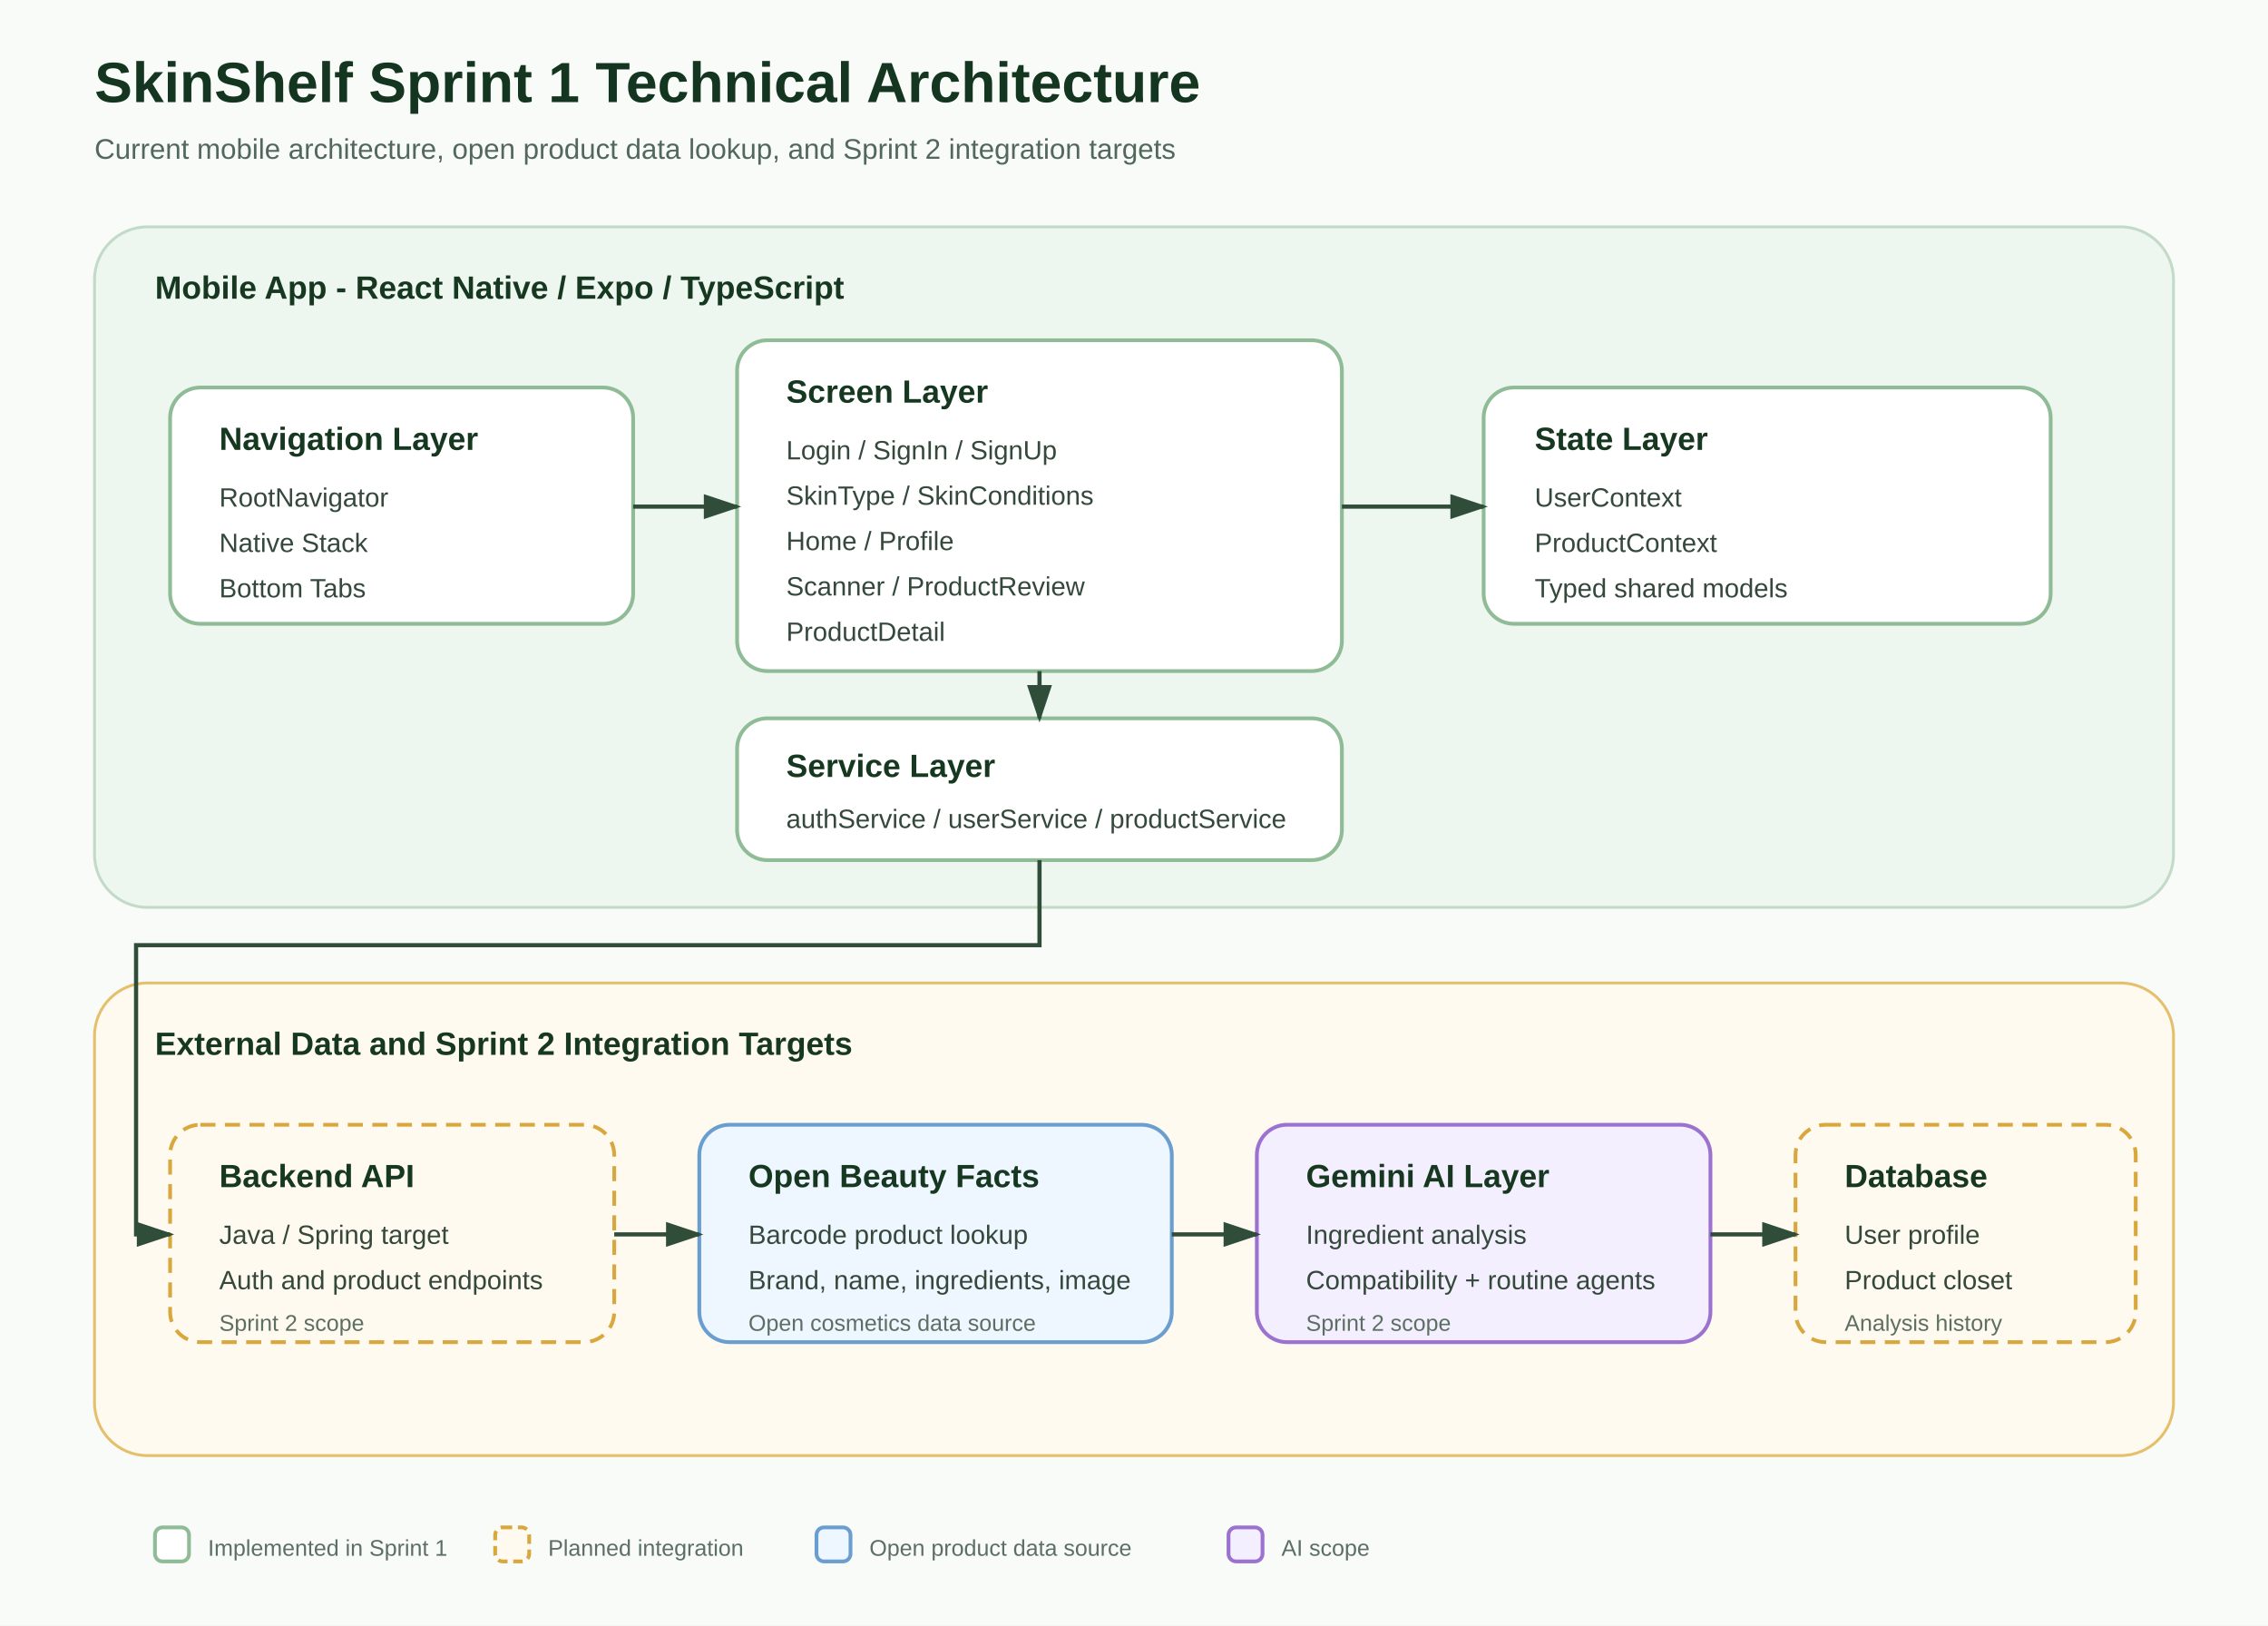
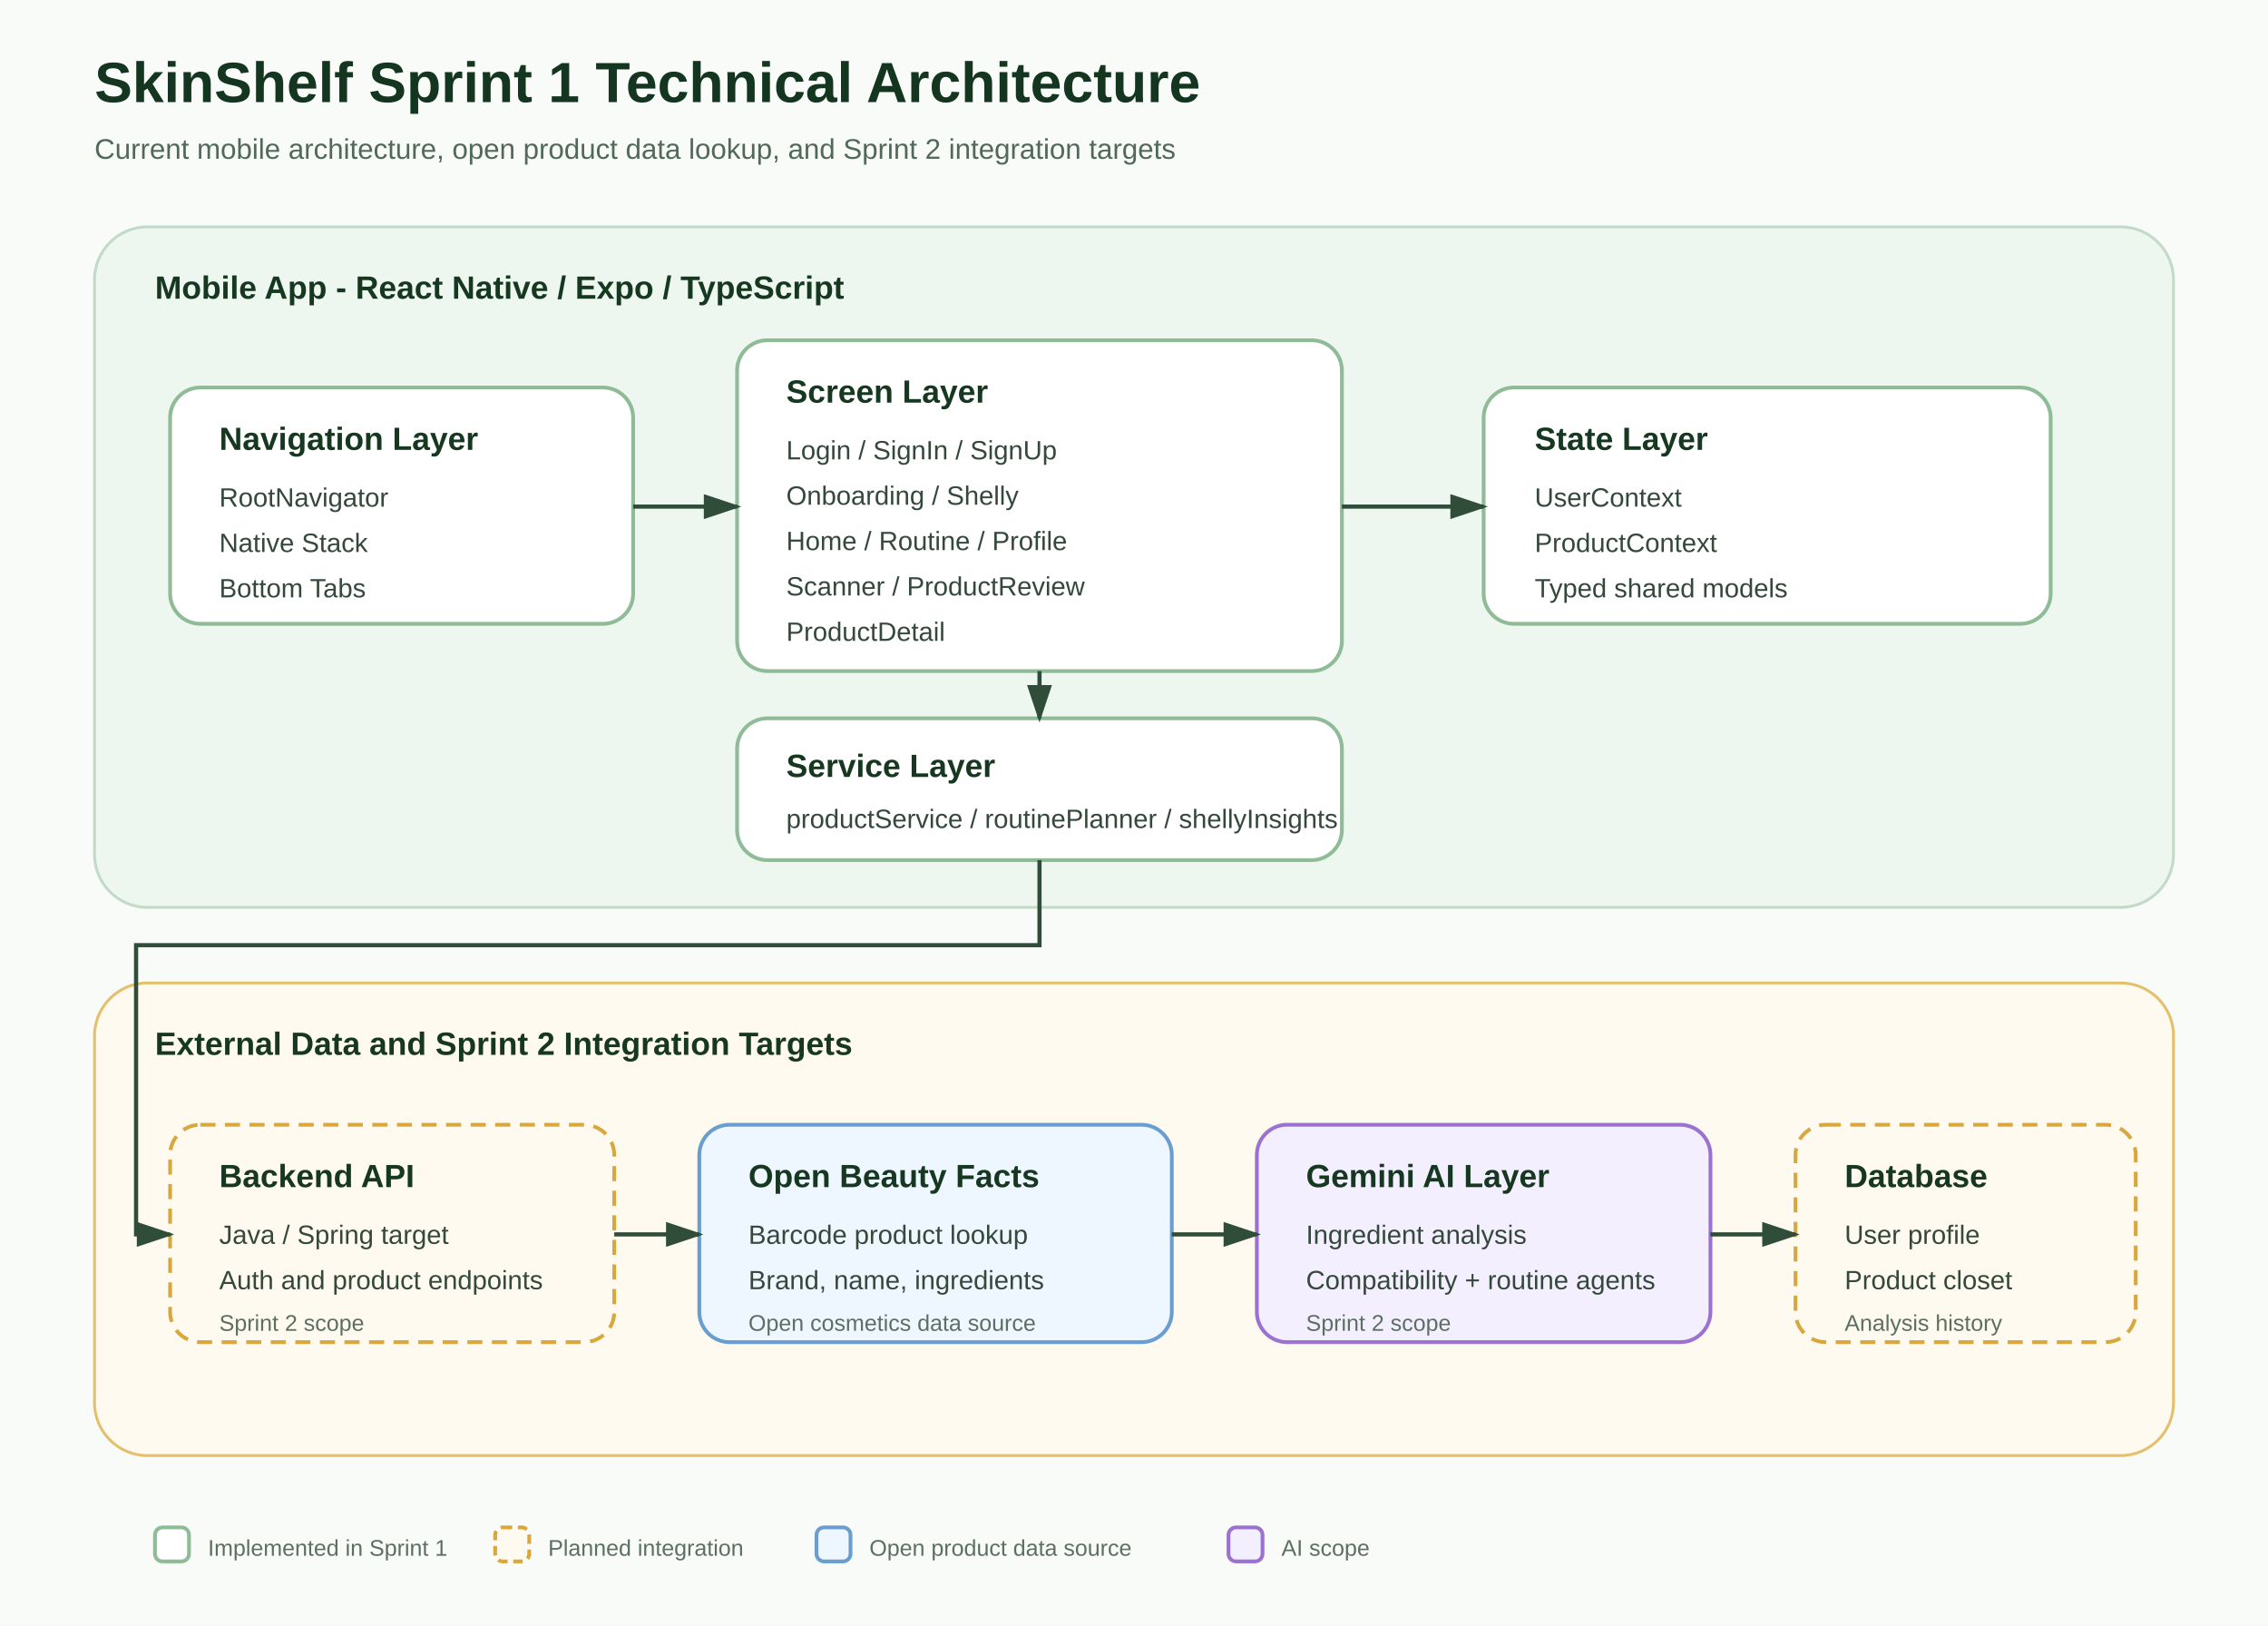
<svg xmlns="http://www.w3.org/2000/svg" width="1200" height="860" viewBox="0 0 1200 860" role="img" aria-labelledby="title desc">
  <rect width="1200" height="860" fill="#f8fbf8" />
  <text x="50" y="54" font-family="Arial, sans-serif" font-size="30" font-weight="700" fill="#14351f">SkinShelf Sprint 1 Technical Architecture</text>
  <text x="50" y="84" font-family="Arial, sans-serif" font-size="15" fill="#51685a">Current mobile architecture, open product data lookup, and Sprint 2 integration targets</text>
  <defs>
    <marker id="arrow" markerWidth="10" markerHeight="10" refX="8" refY="3" orient="auto" markerUnits="strokeWidth">
      <path d="M0,0 L0,6 L9,3 z" fill="#2f4d39" />
    </marker>
    <style>
      text { font-family: Arial, Helvetica, sans-serif; }
      .band { fill: #edf6ef; stroke: #c2dac7; stroke-width: 1.5; }
      .external { fill: #fffaf0; stroke: #e4c06d; stroke-width: 1.5; }
      .box { fill: #ffffff; stroke: #8fbc97; stroke-width: 2; }
      .planned { fill: #fffaf0; stroke: #d8a83f; stroke-width: 2; stroke-dasharray: 8 5; }
      .ai { fill: #f4efff; stroke: #9b72cf; stroke-width: 2; }
      .data { fill: #eef6ff; stroke: #6a9ecf; stroke-width: 2; }
      .title { font-weight: 700; font-size: 17px; fill: #173820; }
      .text { font-size: 14px; fill: #34483b; }
      .small { font-size: 12px; fill: #5c6f62; }
      .arrow { stroke: #2f4d39; stroke-width: 2.2; fill: none; marker-end: url(#arrow); }
    </style>
  </defs>
  <rect x="50" y="120" width="1100" height="360" rx="28" class="band" />
  <text x="82" y="158" class="title">Mobile App - React Native / Expo / TypeScript</text>
  <rect x="90" y="205" width="245" height="125" rx="16" class="box" />
  <text x="116" y="238" class="title">Navigation Layer</text>
  <text x="116" y="268" class="text">RootNavigator</text>
  <text x="116" y="292" class="text">Native Stack</text>
  <text x="116" y="316" class="text">Bottom Tabs</text>
  <rect x="390" y="180" width="320" height="175" rx="16" class="box" />
  <text x="416" y="213" class="title">Screen Layer</text>
  <text x="416" y="243" class="text">Login / SignIn / SignUp</text>
-   <text x="416" y="267" class="text">SkinType / SkinConditions</text>
-   <text x="416" y="291" class="text">Home / Profile</text>
+   <text x="416" y="267" class="text">Onboarding / Shelly</text>
+   <text x="416" y="291" class="text">Home / Routine / Profile</text>
  <text x="416" y="315" class="text">Scanner / ProductReview</text>
  <text x="416" y="339" class="text">ProductDetail</text>
  <rect x="785" y="205" width="300" height="125" rx="16" class="box" />
  <text x="812" y="238" class="title">State Layer</text>
  <text x="812" y="268" class="text">UserContext</text>
  <text x="812" y="292" class="text">ProductContext</text>
  <text x="812" y="316" class="text">Typed shared models</text>
  <rect x="390" y="380" width="320" height="75" rx="16" class="box" />
  <text x="416" y="411" class="title">Service Layer</text>
-   <text x="416" y="438" class="text">authService / userService / productService</text>
+   <text x="416" y="438" class="text">productService / routinePlanner / shellyInsights</text>
  <rect x="50" y="520" width="1100" height="250" rx="28" class="external" />
  <text x="82" y="558" class="title">External Data and Sprint 2 Integration Targets</text>
  <rect x="90" y="595" width="235" height="115" rx="16" class="planned" />
  <text x="116" y="628" class="title">Backend API</text>
  <text x="116" y="658" class="text">Java / Spring target</text>
  <text x="116" y="682" class="text">Auth and product endpoints</text>
  <text x="116" y="704" class="small">Sprint 2 scope</text>
  <rect x="370" y="595" width="250" height="115" rx="16" class="data" />
  <text x="396" y="628" class="title">Open Beauty Facts</text>
  <text x="396" y="658" class="text">Barcode product lookup</text>
-   <text x="396" y="682" class="text">Brand, name, ingredients, image</text>
+   <text x="396" y="682" class="text">Brand, name, ingredients</text>
  <text x="396" y="704" class="small">Open cosmetics data source</text>
  <rect x="665" y="595" width="240" height="115" rx="16" class="ai" />
  <text x="691" y="628" class="title">Gemini AI Layer</text>
  <text x="691" y="658" class="text">Ingredient analysis</text>
  <text x="691" y="682" class="text">Compatibility + routine agents</text>
  <text x="691" y="704" class="small">Sprint 2 scope</text>
  <rect x="950" y="595" width="180" height="115" rx="16" class="planned" />
  <text x="976" y="628" class="title">Database</text>
  <text x="976" y="658" class="text">User profile</text>
  <text x="976" y="682" class="text">Product closet</text>
  <text x="976" y="704" class="small">Analysis history</text>
  <path d="M335 268 H390" class="arrow" />
  <path d="M710 268 H785" class="arrow" />
  <path d="M550 355 V380" class="arrow" />
  <path d="M550 455 V500 H72 V653 H90" class="arrow" />
  <path d="M325 653 H370" class="arrow" />
  <path d="M620 653 H665" class="arrow" />
  <path d="M905 653 H950" class="arrow" />
  <g>
    <rect x="82" y="808" width="18" height="18" fill="#ffffff" stroke="#8fbc97" stroke-width="2" rx="4" />
    <text x="110" y="823" class="small">Implemented in Sprint 1</text>
    <rect x="262" y="808" width="18" height="18" fill="#fffaf0" stroke="#d8a83f" stroke-width="2" stroke-dasharray="5 3" rx="4" />
    <text x="290" y="823" class="small">Planned integration</text>
    <rect x="432" y="808" width="18" height="18" fill="#eef6ff" stroke="#6a9ecf" stroke-width="2" rx="4" />
    <text x="460" y="823" class="small">Open product data source</text>
    <rect x="650" y="808" width="18" height="18" fill="#f4efff" stroke="#9b72cf" stroke-width="2" rx="4" />
    <text x="678" y="823" class="small">AI scope</text>
  </g>
</svg>
